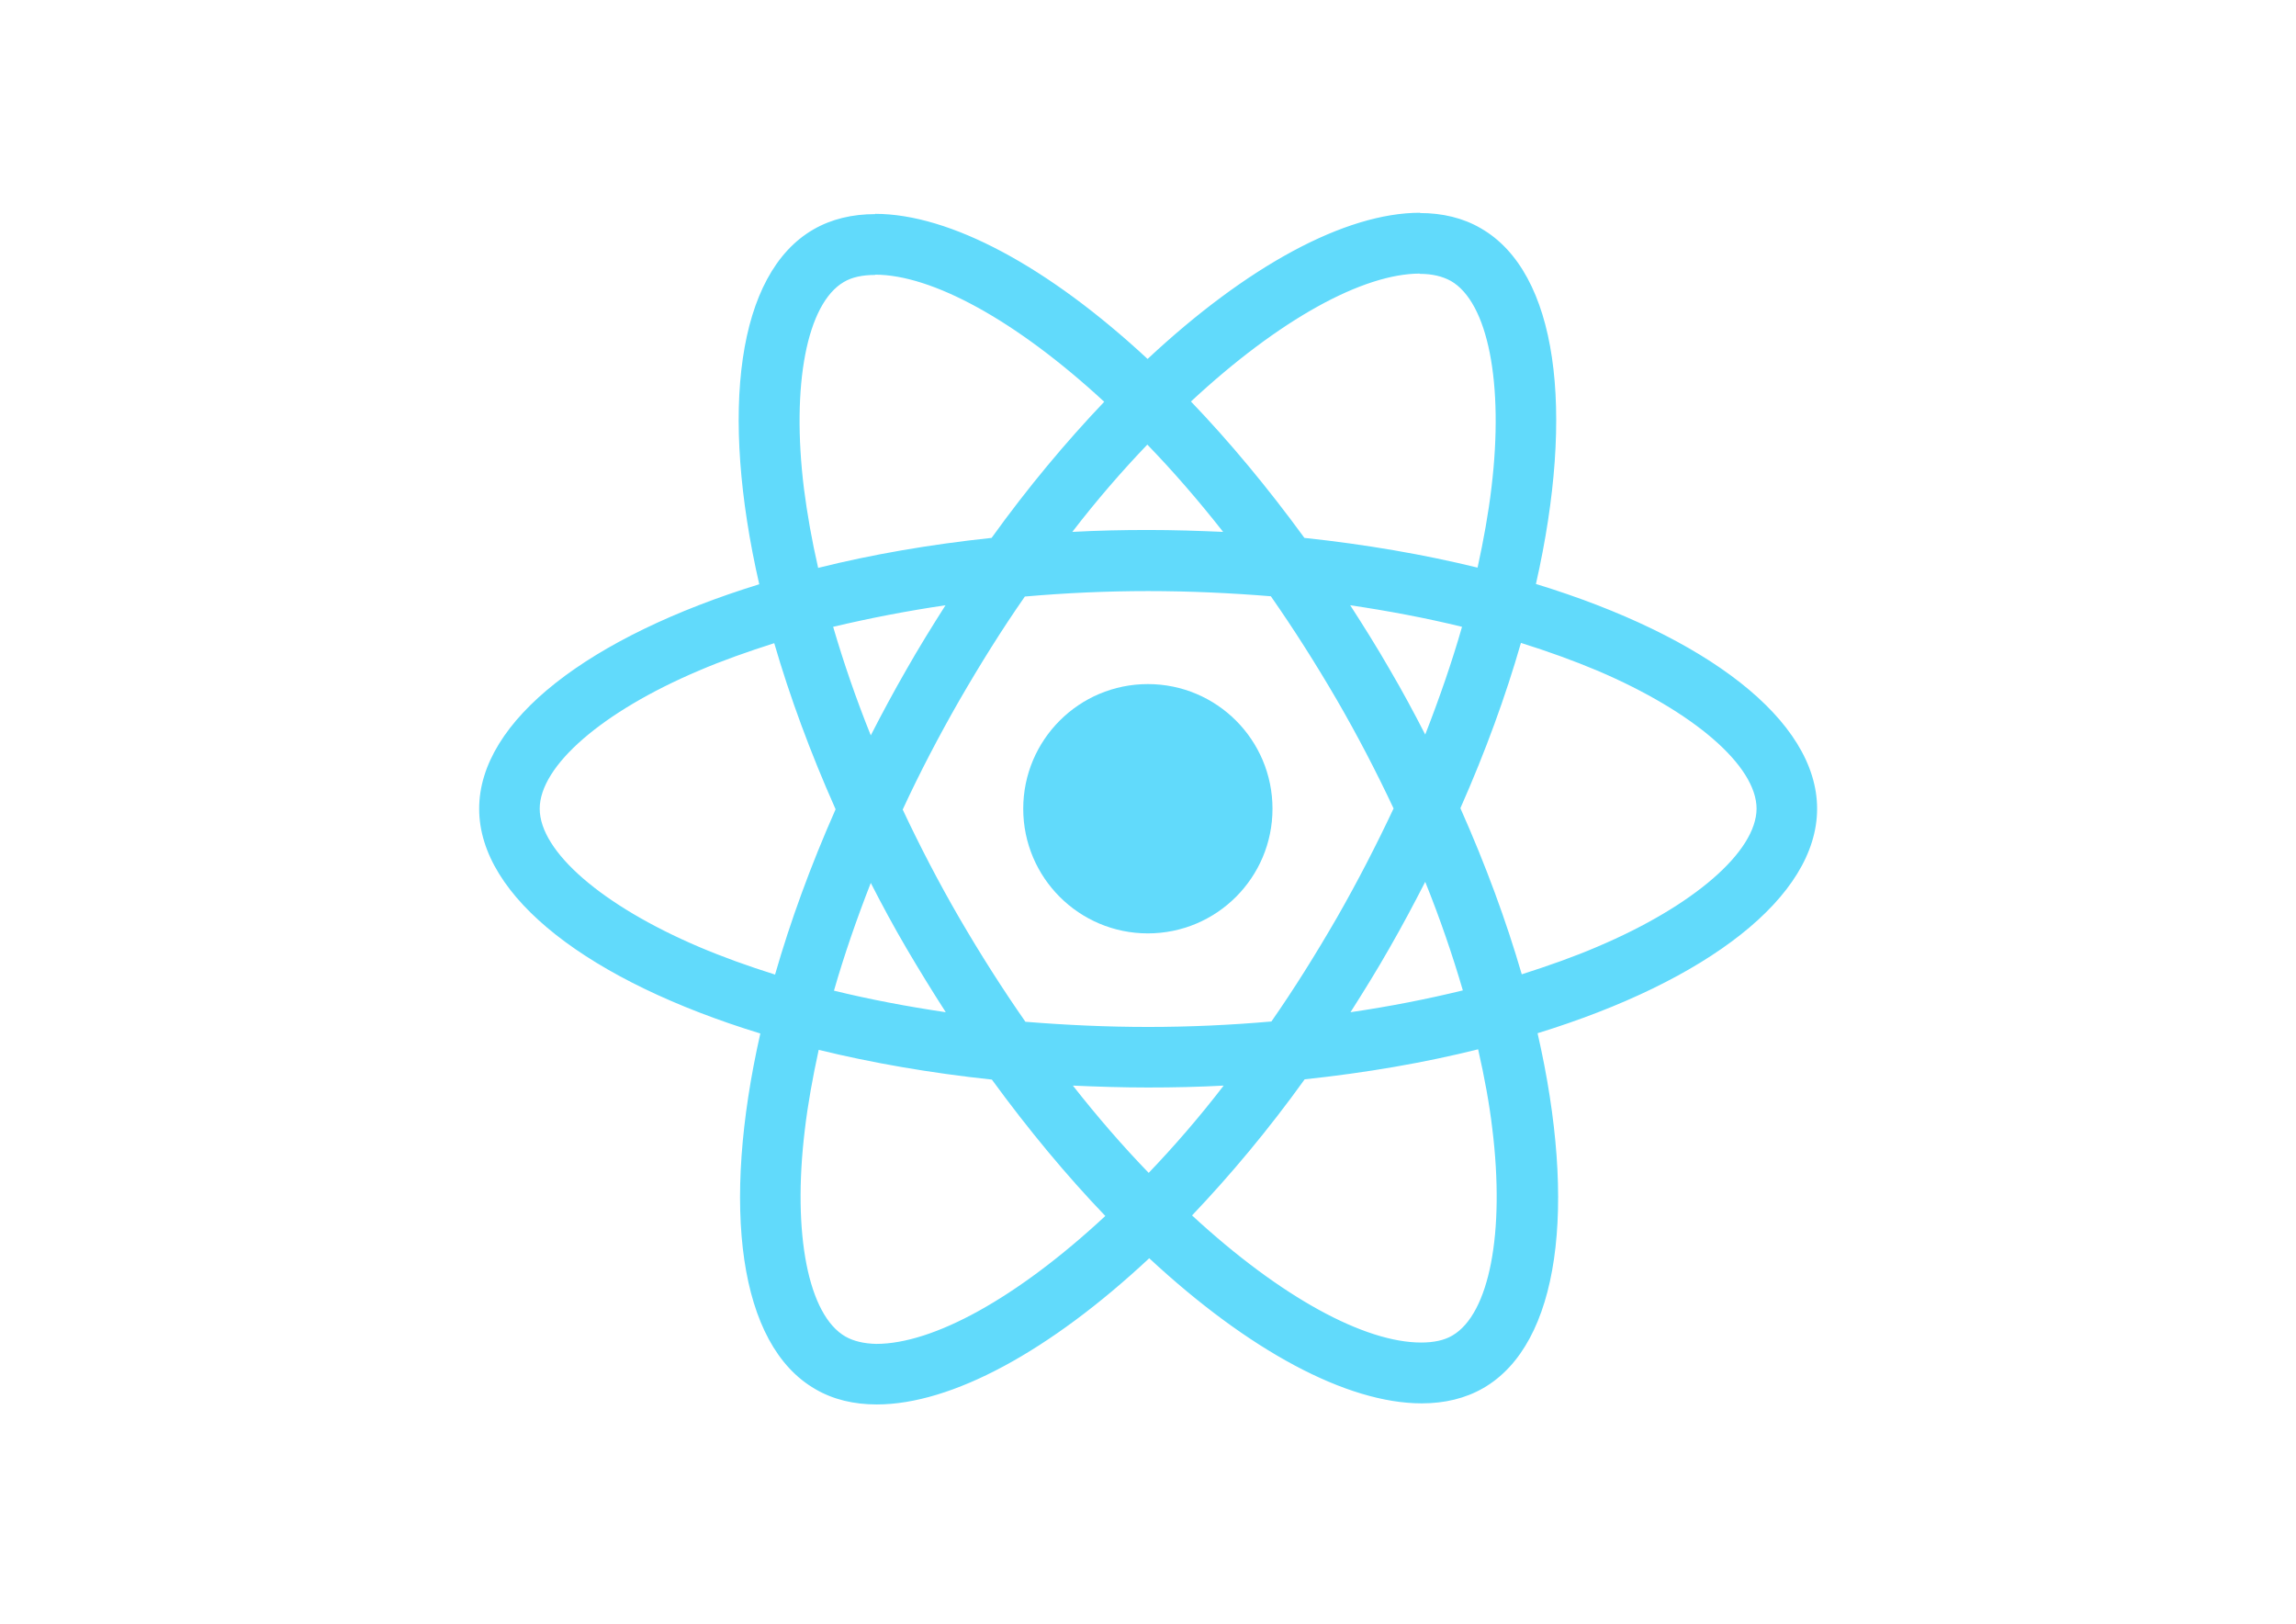
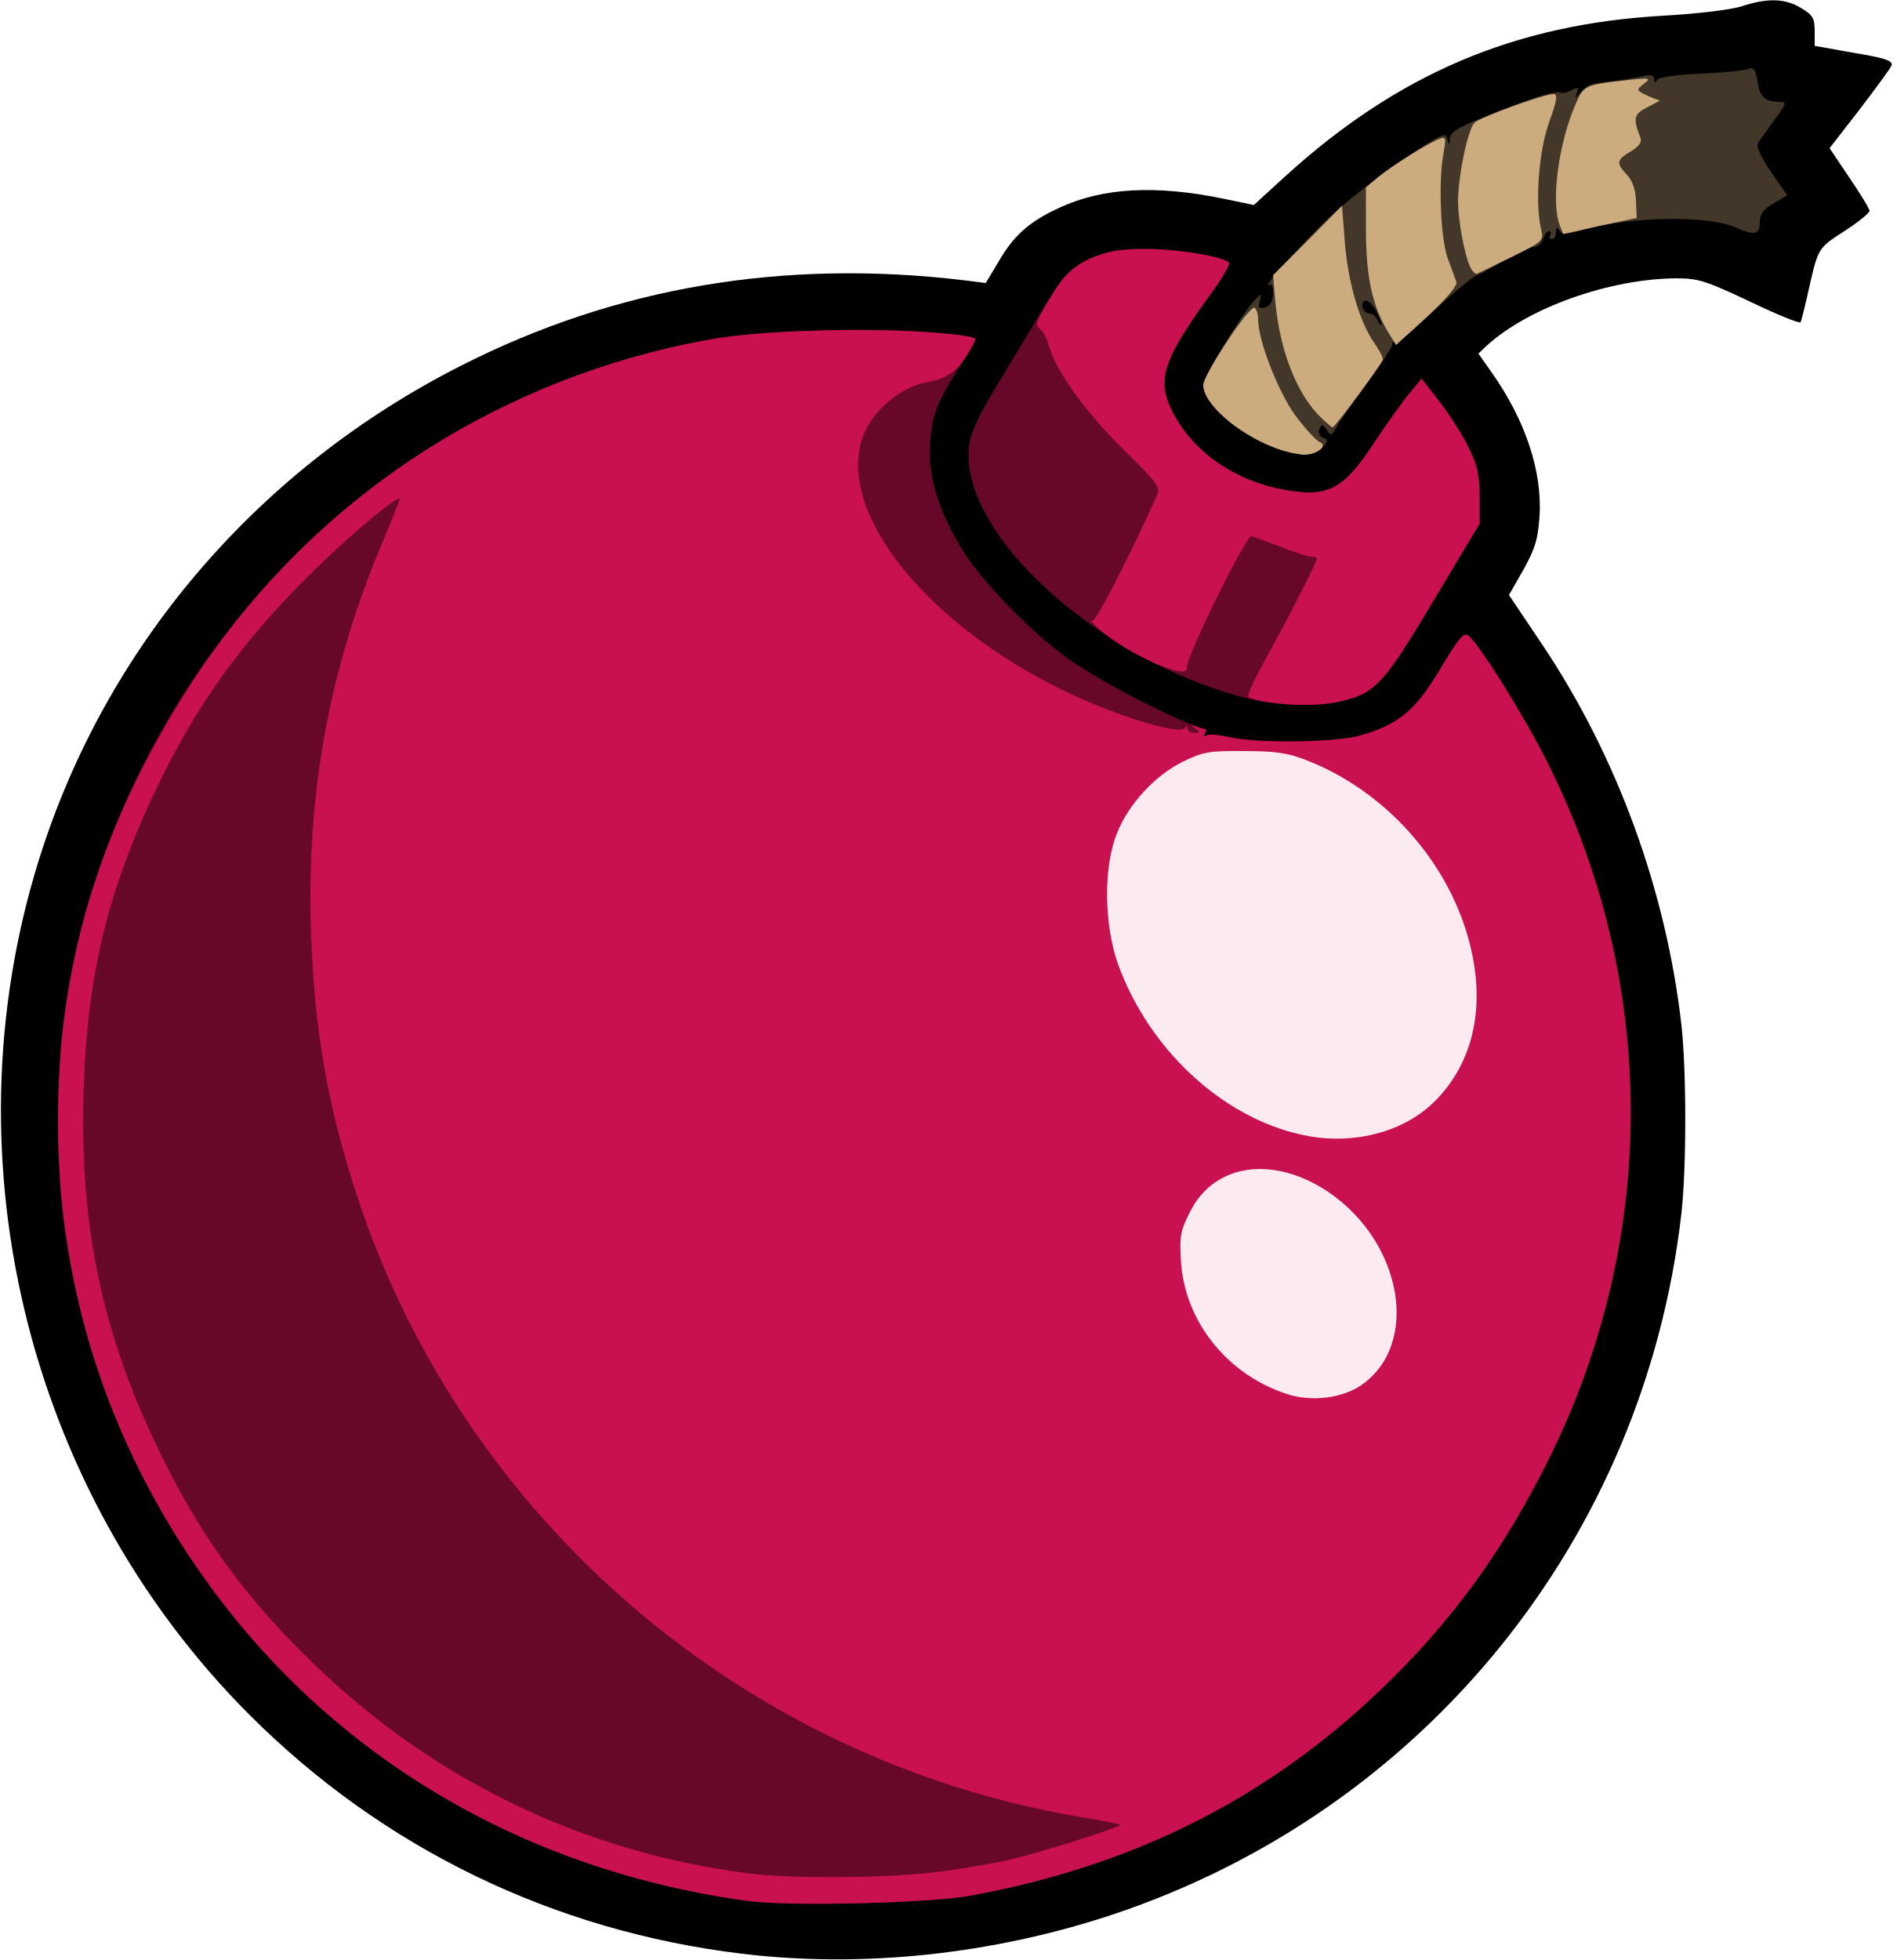
- <svg xmlns="http://www.w3.org/2000/svg" viewBox="0 0 841.9 595.3">
-   <g fill="#61DAFB">
-     <path d="M666.3 296.5c0-32.5-40.7-63.3-103.1-82.4 14.4-63.6 8-114.2-20.2-130.4-6.5-3.8-14.1-5.6-22.4-5.6v22.3c4.6 0 8.3.9 11.4 2.6 13.6 7.8 19.5 37.5 14.9 75.7-1.1 9.4-2.9 19.3-5.1 29.4-19.6-4.8-41-8.5-63.5-10.9-13.5-18.5-27.5-35.3-41.6-50 32.6-30.3 63.2-46.9 84-46.9V78c-27.5 0-63.5 19.6-99.9 53.6-36.4-33.8-72.4-53.2-99.9-53.2v22.3c20.7 0 51.4 16.5 84 46.6-14 14.7-28 31.4-41.3 49.9-22.6 2.4-44 6.1-63.6 11-2.3-10-4-19.7-5.2-29-4.7-38.2 1.1-67.9 14.6-75.8 3-1.8 6.9-2.6 11.5-2.6V78.5c-8.4 0-16 1.8-22.6 5.6-28.1 16.2-34.4 66.7-19.9 130.1-62.2 19.2-102.7 49.9-102.7 82.3 0 32.5 40.7 63.3 103.1 82.4-14.4 63.6-8 114.2 20.2 130.4 6.5 3.8 14.1 5.6 22.5 5.6 27.5 0 63.5-19.6 99.9-53.6 36.4 33.8 72.4 53.2 99.9 53.2 8.4 0 16-1.8 22.6-5.6 28.1-16.2 34.4-66.7 19.9-130.1 62-19.1 102.5-49.9 102.5-82.3zm-130.2-66.7c-3.7 12.9-8.3 26.2-13.5 39.5-4.1-8-8.4-16-13.1-24-4.6-8-9.5-15.8-14.4-23.4 14.2 2.1 27.9 4.7 41 7.9zm-45.8 106.5c-7.8 13.5-15.8 26.3-24.1 38.2-14.9 1.3-30 2-45.2 2-15.1 0-30.2-.7-45-1.9-8.3-11.9-16.4-24.6-24.2-38-7.6-13.1-14.5-26.4-20.8-39.8 6.2-13.4 13.2-26.8 20.7-39.9 7.8-13.5 15.8-26.3 24.1-38.2 14.9-1.3 30-2 45.2-2 15.1 0 30.2.7 45 1.9 8.3 11.9 16.4 24.6 24.2 38 7.6 13.1 14.5 26.4 20.8 39.8-6.3 13.4-13.2 26.8-20.7 39.9zm32.3-13c5.4 13.4 10 26.8 13.8 39.8-13.1 3.2-26.9 5.9-41.2 8 4.9-7.7 9.8-15.6 14.4-23.7 4.6-8 8.9-16.1 13-24.1zM421.2 430c-9.3-9.6-18.6-20.3-27.8-32 9 .4 18.2.7 27.5.7 9.4 0 18.7-.2 27.8-.7-9 11.7-18.3 22.4-27.5 32zm-74.4-58.9c-14.2-2.1-27.9-4.7-41-7.9 3.7-12.9 8.3-26.2 13.5-39.5 4.1 8 8.4 16 13.1 24 4.7 8 9.5 15.8 14.4 23.4zM420.7 163c9.3 9.6 18.6 20.3 27.8 32-9-.4-18.2-.7-27.5-.7-9.4 0-18.7.2-27.8.7 9-11.7 18.3-22.4 27.5-32zm-74 58.9c-4.9 7.7-9.8 15.6-14.4 23.7-4.6 8-8.9 16-13 24-5.4-13.4-10-26.8-13.8-39.8 13.1-3.1 26.9-5.8 41.2-7.9zm-90.5 125.2c-35.4-15.1-58.3-34.9-58.3-50.6 0-15.7 22.9-35.6 58.3-50.6 8.6-3.7 18-7 27.7-10.1 5.7 19.6 13.2 40 22.5 60.9-9.2 20.8-16.6 41.1-22.2 60.6-9.9-3.1-19.3-6.5-28-10.2zM310 490c-13.6-7.8-19.5-37.5-14.9-75.7 1.1-9.4 2.9-19.3 5.1-29.4 19.6 4.8 41 8.5 63.5 10.9 13.5 18.5 27.5 35.3 41.6 50-32.6 30.3-63.2 46.9-84 46.9-4.5-.1-8.3-1-11.3-2.7zm237.2-76.2c4.7 38.2-1.1 67.9-14.6 75.8-3 1.8-6.9 2.6-11.5 2.6-20.7 0-51.4-16.5-84-46.6 14-14.7 28-31.4 41.3-49.9 22.6-2.4 44-6.1 63.6-11 2.3 10.1 4.1 19.8 5.2 29.1zm38.5-66.7c-8.6 3.7-18 7-27.7 10.1-5.7-19.6-13.2-40-22.5-60.9 9.2-20.8 16.6-41.1 22.2-60.6 9.9 3.1 19.3 6.5 28.1 10.2 35.4 15.1 58.3 34.9 58.3 50.6-.1 15.7-23 35.6-58.4 50.6zM320.8 78.4z" />
-     <circle cx="420.9" cy="296.5" r="45.7" />
-     <path d="M520.5 78.1z" />
+ <svg xmlns="http://www.w3.org/2000/svg" version="1.0" width="484px" height="500px" viewBox="0 0 4840 5000" preserveAspectRatio="xMidYMid meet">
+   <g id="layer101" fill="#010000" stroke="none">
+     <path d="M1893 4984 c-481 -58 -916 -269 -1256 -609 -575 -575 -782 -1444 -527 -2215 175 -529 557 -969 1066 -1227 395 -201 824 -273 1284 -218 l55 7 33 -55 c39 -67 78 -102 157 -138 109 -50 243 -58 417 -22 l77 16 81 -74 c287 -261 586 -388 965 -409 86 -5 171 -15 199 -24 66 -22 112 -20 152 5 29 17 34 26 34 58 l0 38 101 18 c79 13 99 20 95 32 -3 8 -40 58 -82 113 l-76 98 51 76 c28 41 51 79 51 84 0 5 -29 29 -65 52 -69 45 -66 40 -95 170 -7 30 -14 58 -16 62 -3 4 -61 -20 -130 -53 -112 -53 -132 -59 -187 -59 -170 1 -378 75 -484 172 l-21 20 33 47 c86 121 130 252 123 367 -4 59 -11 83 -41 137 l-37 65 86 128 c190 284 315 626 354 969 13 116 13 364 0 480 -95 831 -657 1524 -1451 1789 -307 102 -639 137 -946 100z" />
+   </g>
+   <g id="layer102" fill="#67082a" stroke="none">
+     <path d="M1906 4849 c-917 -125 -1607 -805 -1741 -1714 -22 -145 -22 -405 0 -550 65 -444 269 -849 585 -1165 292 -292 648 -477 1070 -556 114 -21 439 -30 566 -15 54 6 100 13 102 15 2 2 -15 32 -37 67 -62 98 -74 128 -78 204 -5 80 20 163 78 261 47 79 168 206 264 277 71 53 244 145 332 178 18 6 30 16 26 22 -3 5 -1 7 4 4 6 -4 35 -2 64 3 84 17 269 14 331 -4 97 -28 140 -64 203 -170 48 -80 60 -94 72 -84 29 24 145 210 202 325 280 559 282 1207 6 1768 -117 238 -251 422 -433 596 -292 279 -632 449 -1047 525 -106 19 -464 28 -569 13z" />
+     <path d="M3225 1790 c-76 -11 -200 -56 -293 -105 -283 -150 -476 -378 -460 -543 4 -37 21 -75 77 -168 40 -65 77 -128 84 -139 72 -124 90 -145 146 -172 48 -24 68 -28 141 -28 84 0 206 20 216 36 2 4 -18 39 -45 76 -130 179 -144 227 -91 319 53 93 155 161 274 183 113 21 153 1 231 -118 35 -53 77 -111 93 -130 l29 -35 42 54 c24 30 57 81 74 114 26 51 31 73 32 132 l0 70 -118 197 c-127 213 -149 236 -237 256 -51 12 -121 12 -195 1z" />
+   </g>
+   <g id="layer103" fill="#423728" stroke="none">
+     <path d="M3249 1141 c-93 -36 -179 -112 -179 -158 0 -20 99 -184 131 -217 18 -19 18 -19 13 2 -5 17 -2 20 14 16 13 -4 19 -15 20 -35 0 -20 -3 -27 -11 -22 -22 13 93 -115 157 -175 62 -58 197 -157 263 -195 30 -16 32 -16 36 0 4 15 5 14 6 -3 1 -16 18 -27 79 -52 111 -46 193 -73 203 -66 5 3 18 0 29 -6 17 -9 19 -8 13 7 -5 16 -4 15 9 -1 9 -11 24 -21 34 -22 11 -2 39 -6 64 -9 25 -3 55 -9 68 -12 14 -3 22 -1 22 8 0 10 3 11 8 3 4 -7 50 -14 112 -16 58 -3 112 -8 121 -12 13 -6 18 1 23 32 6 40 20 52 57 52 18 0 17 5 -13 45 -18 25 -37 51 -42 59 -6 9 4 32 32 74 l42 60 -35 21 c-25 14 -35 27 -35 45 0 35 -12 38 -62 16 -70 -31 -267 -28 -387 6 -44 13 -55 13 -62 2 -7 -10 -9 -9 -9 5 0 9 -5 17 -11 17 -5 0 -7 -4 -4 -10 3 -5 2 -10 -3 -10 -5 0 -12 9 -15 20 -3 11 -14 20 -24 20 -11 0 -46 16 -79 36 -32 20 -63 36 -67 37 -11 3 -69 52 -140 119 -33 32 -64 55 -69 52 -4 -3 -7 -1 -6 4 2 5 -27 49 -63 98 -36 49 -72 100 -79 113 -12 23 -14 23 -25 8 -11 -16 -13 -16 -19 -2 -3 9 1 18 10 22 13 5 13 8 -2 24 -21 24 -65 24 -125 0z m263 -345 c-9 -18 -22 -31 -29 -29 -15 6 -5 33 12 33 7 0 15 7 19 15 3 8 8 15 10 15 3 0 -2 -15 -12 -34z" />
+   </g>
+   <g id="layer104" fill="#c91051" stroke="none">
+     <path d="M1906 4849 c-555 -76 -1033 -352 -1354 -782 -268 -359 -404 -764 -404 -1207 0 -390 98 -724 314 -1075 271 -442 695 -755 1198 -886 149 -38 247 -51 436 -56 165 -5 377 7 392 21 2 2 -8 23 -23 45 -25 40 -52 58 -104 67 -58 11 -124 63 -152 120 -89 184 129 477 487 657 140 70 318 126 328 103 3 -7 5 -7 5 2 1 6 9 12 19 12 15 0 15 -2 2 -11 -12 -9 -12 -10 3 -5 10 3 21 6 23 6 3 0 2 5 -2 12 -4 7 -3 8 4 4 6 -4 30 -2 52 4 63 17 279 15 341 -4 98 -28 141 -64 204 -170 48 -80 60 -94 72 -84 29 24 145 210 202 325 280 559 282 1207 6 1768 -117 238 -251 422 -433 596 -292 279 -632 449 -1047 525 -106 19 -464 28 -569 13z m496 -75 c62 -8 142 -22 178 -31 75 -17 283 -83 278 -88 -1 -2 -48 -11 -103 -20 -855 -145 -1568 -755 -1841 -1575 -78 -235 -113 -435 -121 -695 -10 -347 48 -662 183 -982 24 -58 44 -108 44 -110 0 -13 -109 76 -203 167 -179 172 -299 332 -400 535 -139 280 -196 506 -204 820 -9 349 52 625 207 935 100 200 213 353 381 515 307 297 687 480 1109 534 113 15 372 12 492 -5z" />
+     <path d="M3233 1791 c-24 -4 -45 -10 -48 -13 -4 -3 16 -46 43 -95 54 -97 132 -249 132 -258 0 -3 -7 -5 -15 -5 -8 0 -43 -11 -77 -25 -35 -13 -69 -26 -75 -27 -14 -3 -169 313 -165 335 8 36 -150 -33 -221 -96 -18 -16 -27 -26 -21 -23 9 4 84 -140 165 -318 11 -23 5 -31 -88 -123 -97 -95 -173 -203 -188 -265 -4 -15 -13 -32 -21 -38 -14 -13 -14 -15 39 -102 43 -71 114 -103 227 -103 84 0 206 20 216 36 2 4 -18 39 -45 76 -130 179 -144 227 -91 319 53 93 155 161 274 183 113 21 153 1 231 -118 35 -53 77 -111 93 -130 l29 -35 42 54 c24 30 57 81 74 114 26 51 31 73 32 132 l0 70 -118 197 c-127 213 -149 236 -237 256 -50 12 -123 12 -187 2z" />
+   </g>
+   <g id="layer105" fill="#ccab7f" stroke="none">
+     <path d="M3249 1141 c-94 -37 -179 -112 -179 -159 0 -26 118 -204 131 -197 5 4 9 17 9 30 0 54 51 184 95 245 25 33 52 63 61 67 24 9 -4 33 -40 33 -17 -1 -52 -9 -77 -19z" />
+     <path d="M3363 1058 c-57 -61 -97 -164 -109 -286 l-6 -70 88 -88 88 -89 7 90 c8 104 37 204 74 258 15 21 25 41 23 45 -8 18 -122 172 -128 172 -3 0 -20 -15 -37 -32z" />
+     <path d="M3542 848 c-41 -69 -56 -138 -57 -257 l0 -113 32 -27 c34 -28 127 -86 156 -97 16 -6 17 -2 10 37 -14 75 -7 220 11 269 10 25 19 52 22 60 2 9 -26 43 -75 88 l-79 72 -20 -32z" />
+     <path d="M3752 683 c-15 -29 -32 -120 -32 -171 1 -68 25 -181 42 -199 15 -14 176 -73 202 -73 11 0 8 18 -12 73 -26 74 -36 204 -20 272 7 29 5 31 -74 70 -45 22 -84 41 -89 43 -4 2 -12 -5 -17 -15z" />
+     <path d="M3979 573 c-22 -59 -3 -205 40 -305 21 -50 24 -52 136 -64 55 -6 58 -5 40 9 -22 17 -21 18 15 34 l25 10 -33 17 c-34 18 -36 27 -16 79 3 10 -5 21 -25 33 -37 22 -38 30 -10 60 14 15 22 37 23 66 l2 44 -94 20 -94 21 -9 -24z" />
+   </g>
+   <g id="layer106" fill="#fbebf1" stroke="none">
+     <path d="M3283 3556 c-153 -50 -261 -186 -270 -340 -4 -63 -1 -77 24 -126 62 -122 211 -143 351 -50 190 128 236 388 86 493 -49 34 -128 44 -191 23z" />
+     <path d="M3343 2899 c-211 -36 -410 -215 -491 -441 -35 -100 -37 -245 -3 -330 29 -76 98 -150 169 -185 51 -25 68 -28 157 -27 81 0 112 5 160 24 212 83 379 280 422 499 30 149 -5 281 -99 373 -76 74 -197 107 -315 87z" />
  </g>
</svg>
